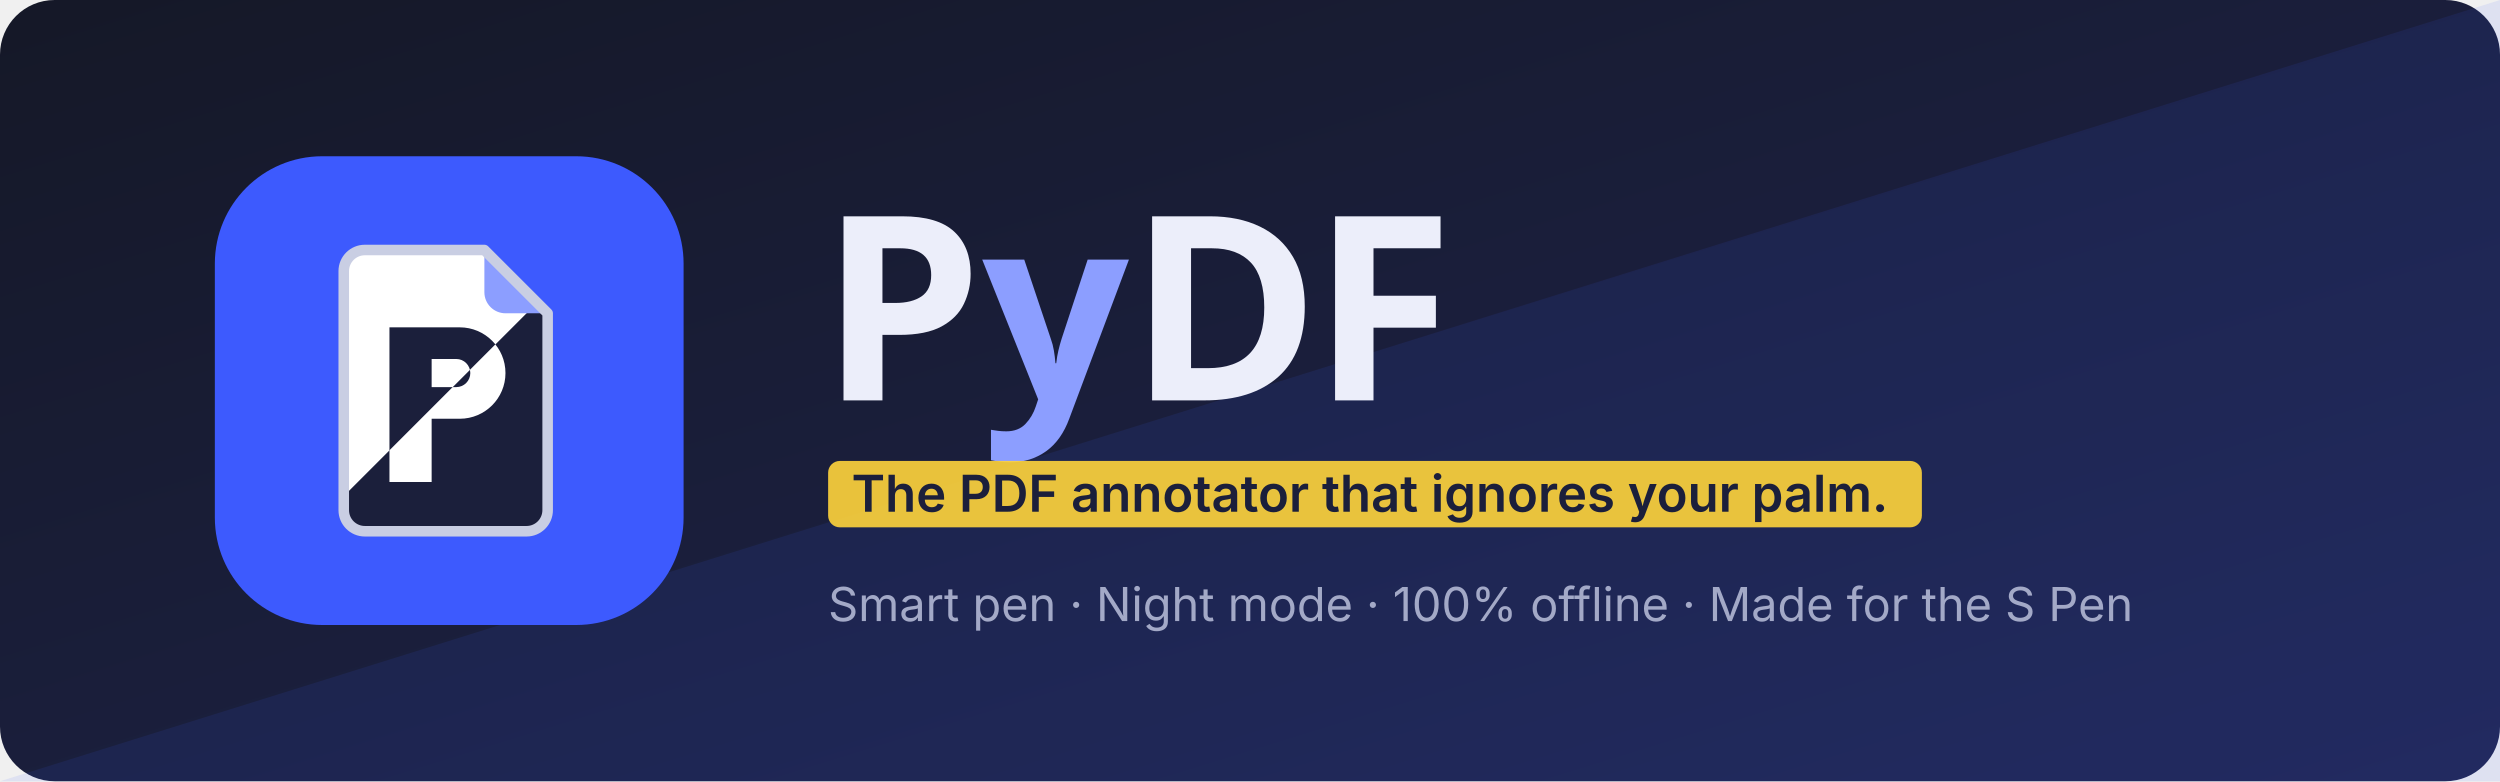
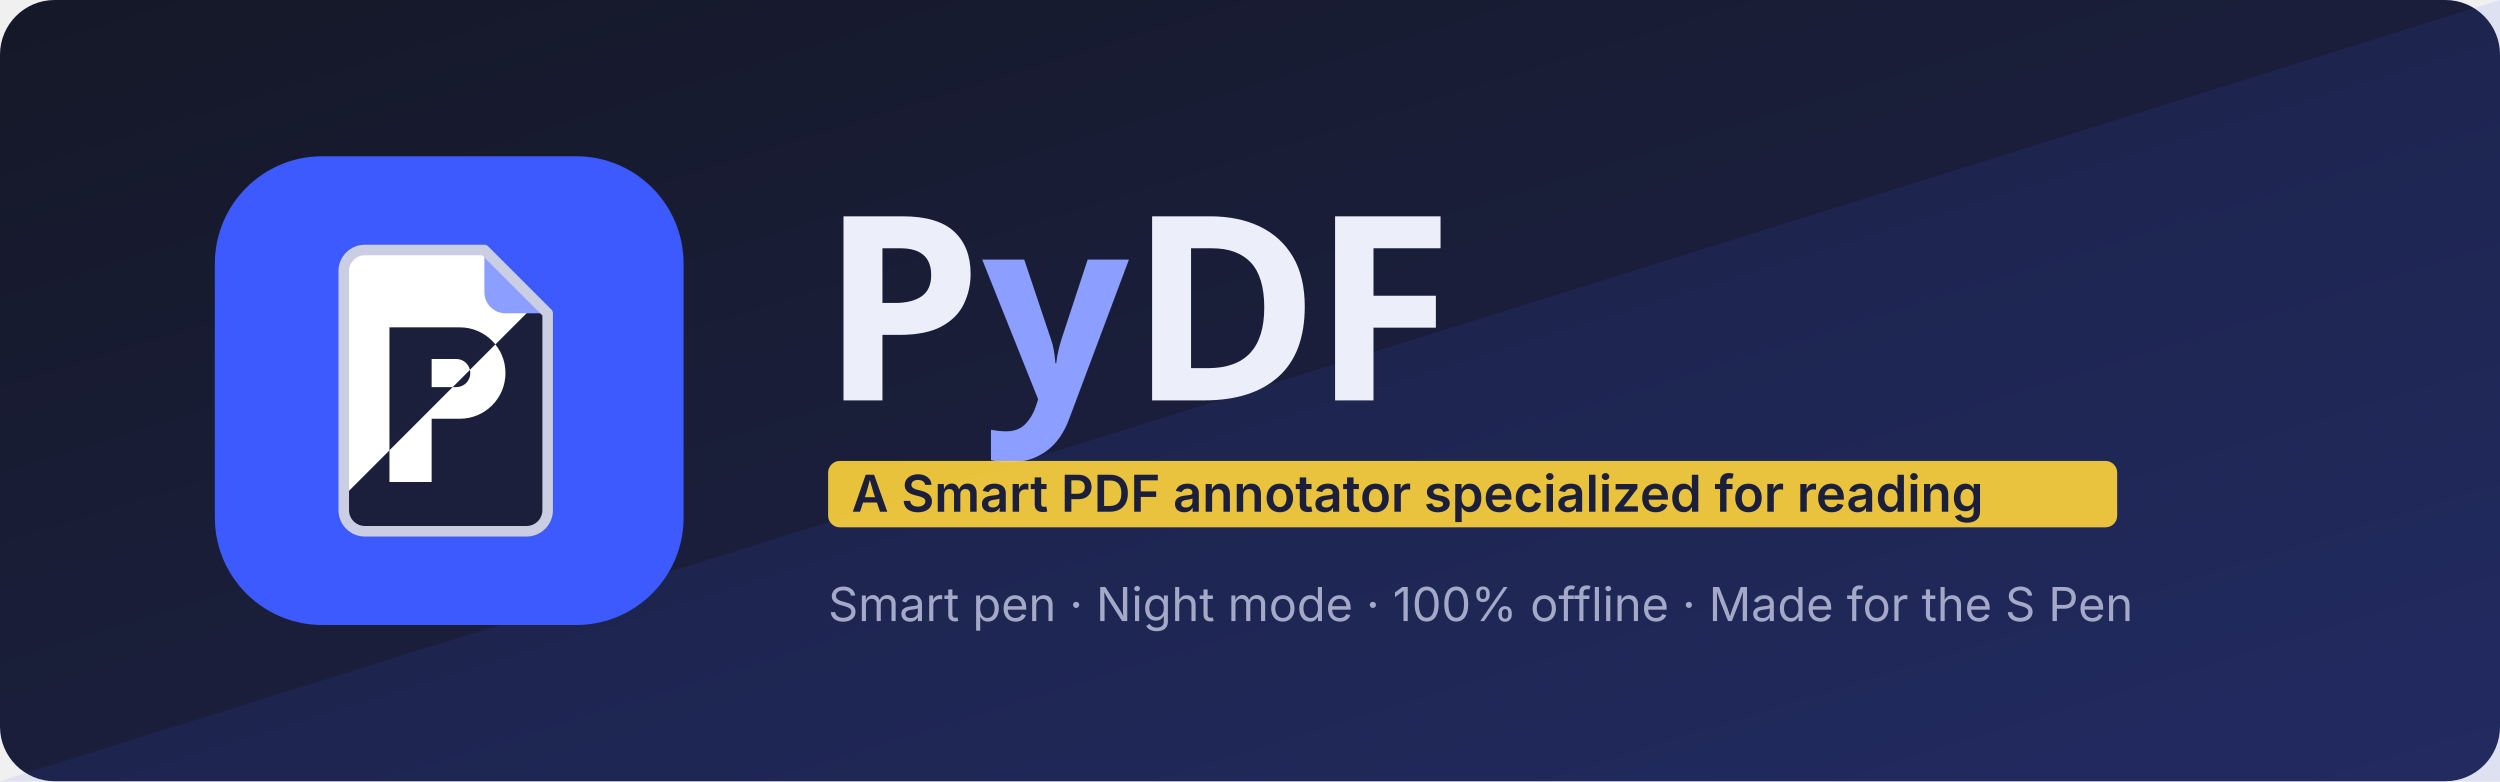
<svg xmlns="http://www.w3.org/2000/svg" viewBox="0 0 1280 400" width="1280" height="400">
  <defs>
    <linearGradient id="bg" x1="0" y1="0" x2="1" y2="1">
      <stop offset="0" stop-color="#151827" />
      <stop offset="1" stop-color="#1F2550" />
    </linearGradient>
  </defs>
  <rect width="1280" height="400" rx="28" fill="url(#bg)" />
  <path d="M0 400 L1280 0 L1280 400 Z" fill="#3D5AFE" opacity=".10" />
  <g transform="translate(110 80)">
    <rect width="240" height="240" rx="55" fill="#3D5AFE" />
    <g transform="translate(33.6 33.6) scale(1.8)">
      <defs>
        <clipPath id="pgb">
          <path d="M24 8h34l18 18v56a6 6 0 0 1-6 6H24a6 6 0 0 1-6-6V14a6 6 0 0 1 6-6z" />
        </clipPath>
        <clipPath id="tlb">
          <polygon points="0,0 96,0 0,96" />
        </clipPath>
        <clipPath id="brb">
          <polygon points="96,0 96,96 0,96" />
        </clipPath>
      </defs>
      <g clip-path="url(#pgb)">
        <rect width="96" height="96" fill="#FFFFFF" />
        <polygon points="96,0 96,96 0,96" fill="#1B1F3B" />
        <g clip-path="url(#tlb)">
          <path fill-rule="evenodd" d="M31 30H51A13 13 0 0 1 51 56H43V74H31Z M43 39V47H50A4 4 0 0 0 50 39Z" fill="#1B1F3B" />
        </g>
        <g clip-path="url(#brb)">
          <path fill-rule="evenodd" d="M31 30H51A13 13 0 0 1 51 56H43V74H31Z M43 39V47H50A4 4 0 0 0 50 39Z" fill="#FFFFFF" />
        </g>
      </g>
      <path d="M58 8v12a6 6 0 0 0 6 6h12z" fill="#8C9EFF" />
      <path d="M24 8h34l18 18v56a6 6 0 0 1-6 6H24a6 6 0 0 1-6-6V14a6 6 0 0 1 6-6z" fill="none" stroke="#C9CEE3" stroke-width="3" stroke-linejoin="round" />
    </g>
  </g>
  <text x="420" y="205" font-family="'Bricolage Grotesque','Space Grotesk','Segoe UI',system-ui,sans-serif" font-weight="800" font-size="132" letter-spacing="-4" fill="#ECEEFA">P<tspan fill="#8C9EFF">y</tspan>DF</text>
-   <rect x="424" y="236" width="560" height="34" rx="6" fill="#FFD43B" opacity=".9" />
-   <text x="436" y="262" font-family="'Inter','Segoe UI',system-ui,sans-serif" font-weight="600" font-size="26" fill="#1B1F3B">The PDF annotator that ignores your palm.</text>
+   <rect x="424" y="236" width="660" height="34" rx="6" fill="#FFD43B" opacity=".9" />
+   <text x="436" y="262" font-family="'Inter','Segoe UI',system-ui,sans-serif" font-weight="600" font-size="26" fill="#1B1F3B">A Smart PDF annotator specialized for reading</text>
  <text x="424" y="318" font-family="'Inter','Segoe UI',system-ui,sans-serif" font-size="24" fill="#A3A9C7">Smart pen · Night mode · 100% offline · Made for the S Pen</text>
</svg>
